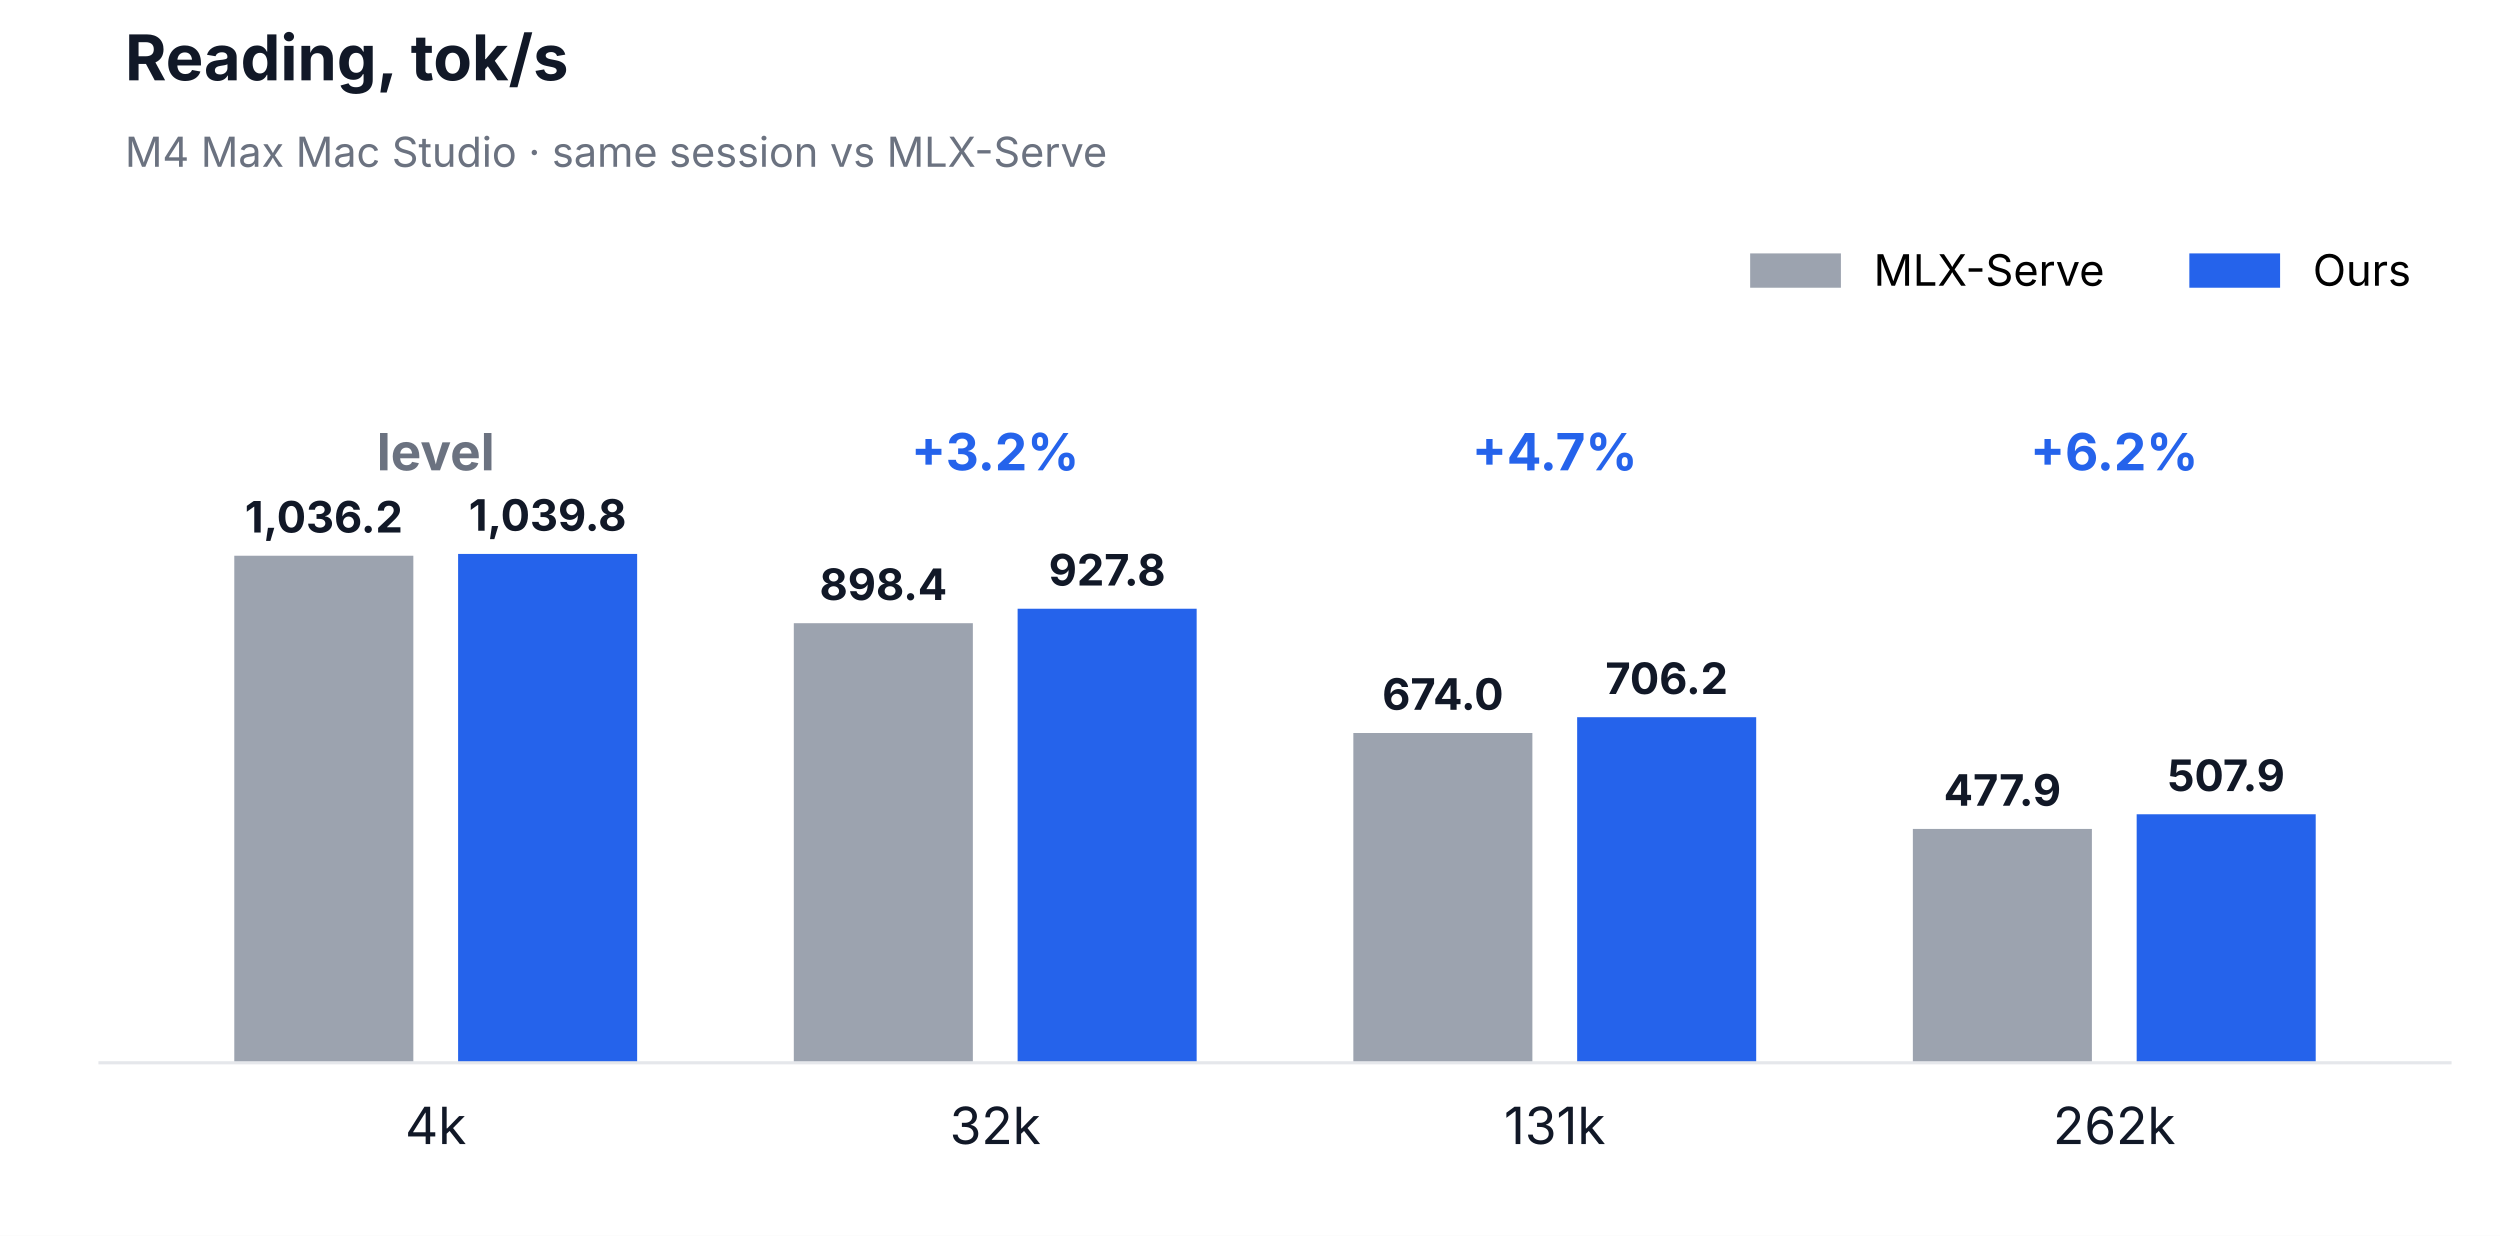
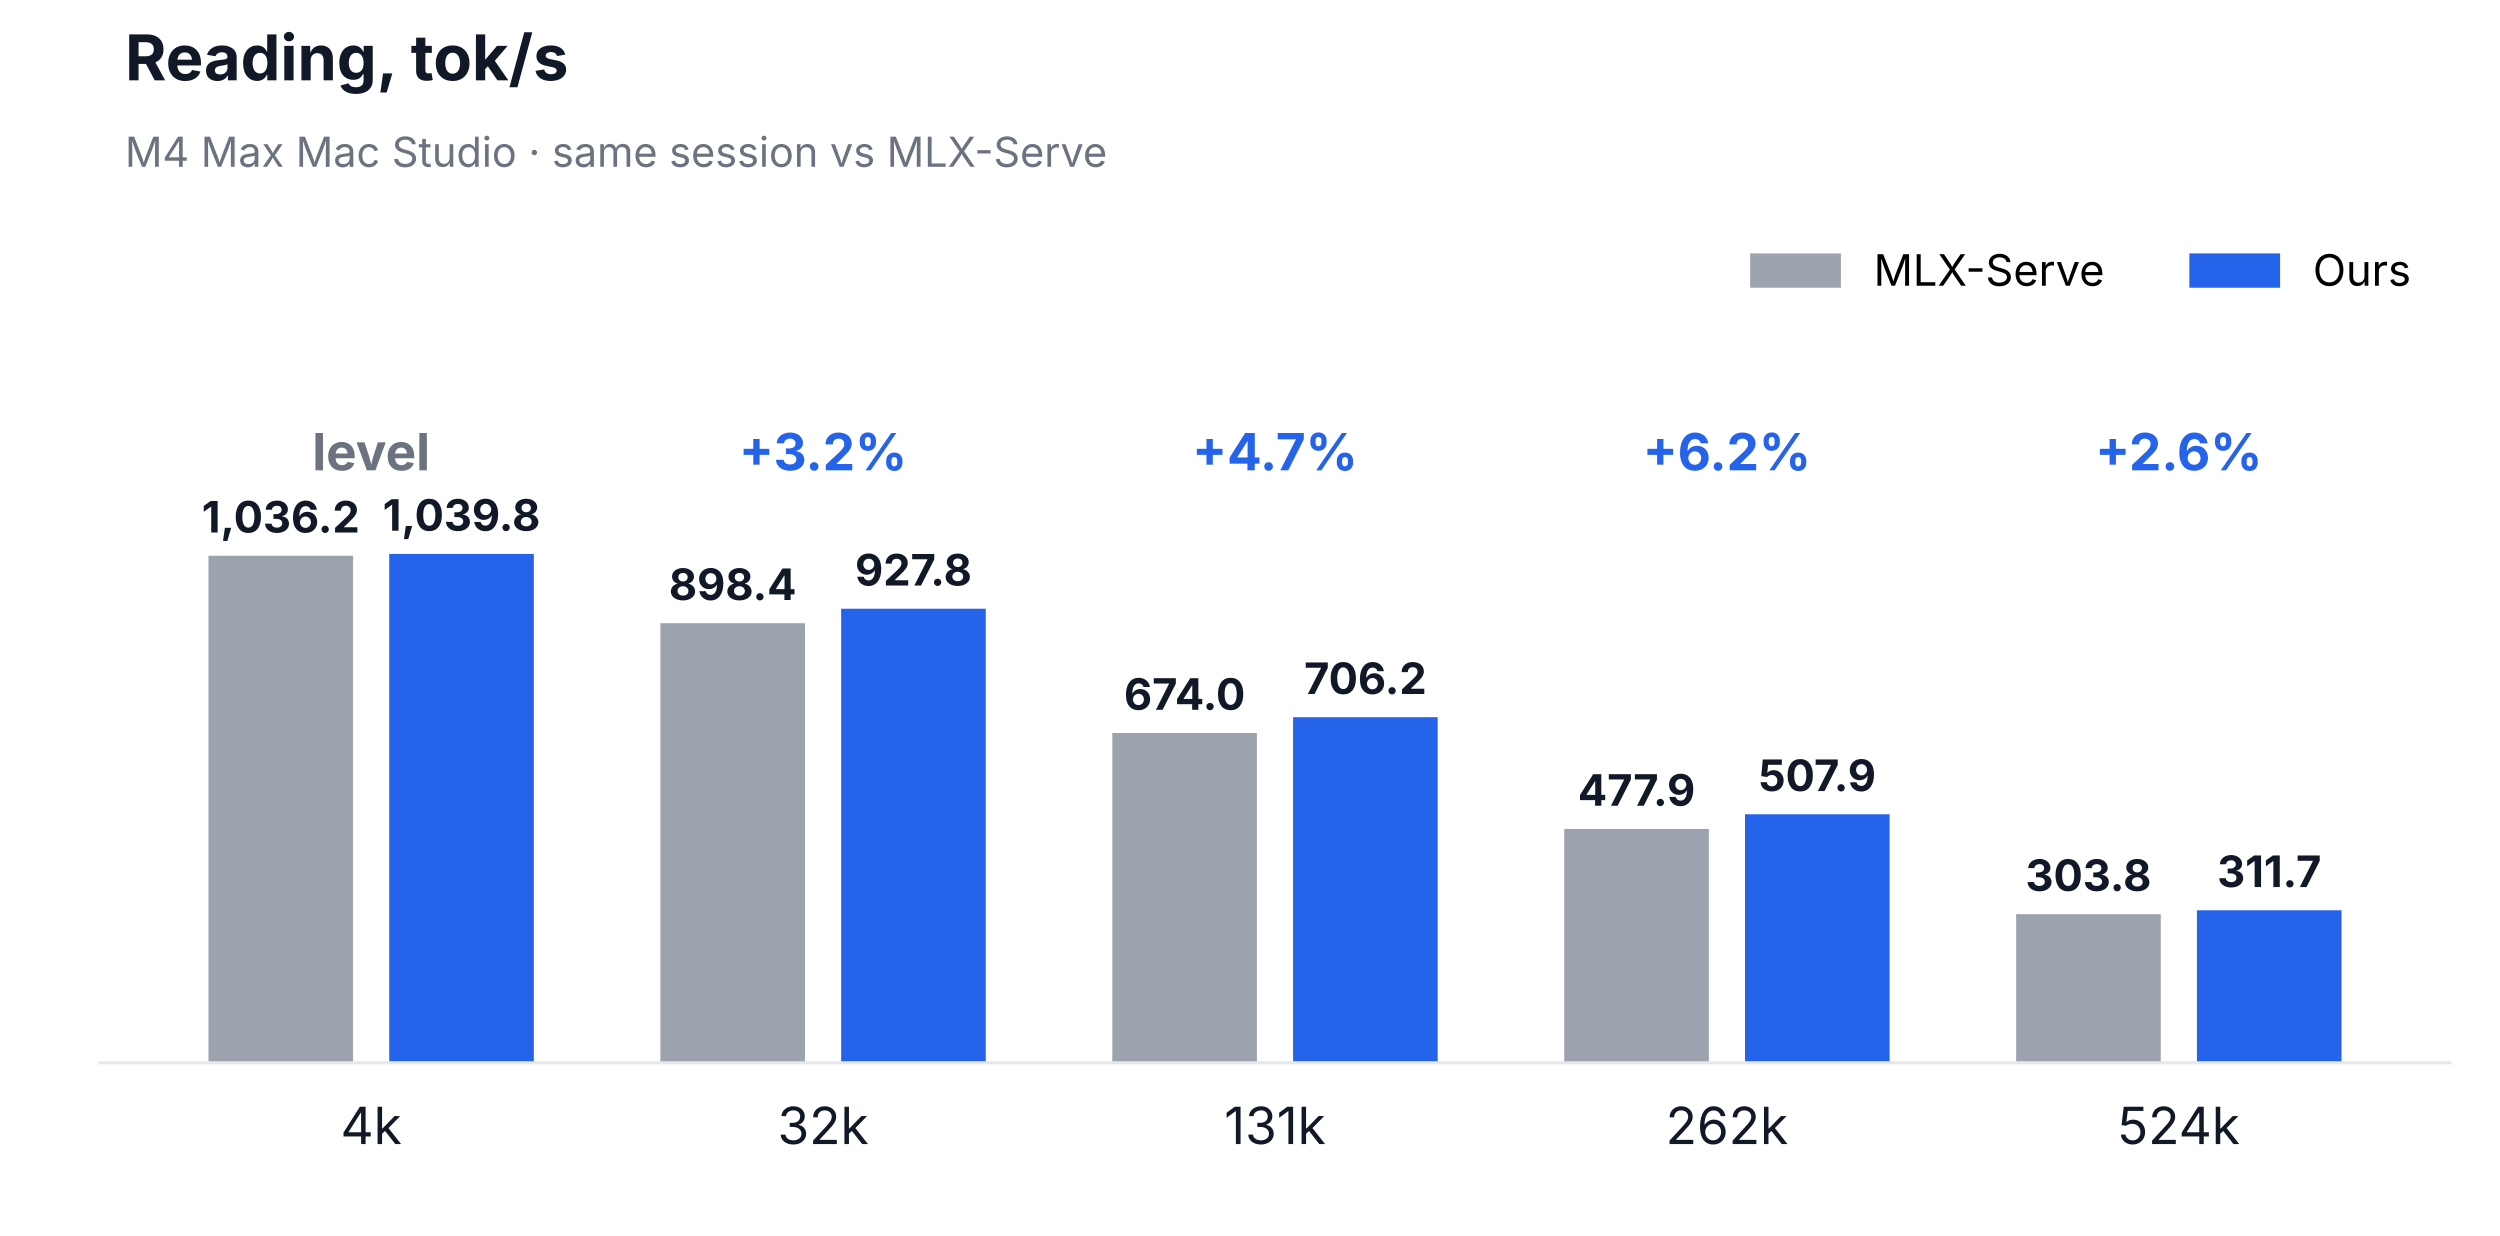
<svg xmlns="http://www.w3.org/2000/svg" width="633.6pt" height="313.2pt" viewBox="0 0 633.6 313.2" version="1.1">
  <defs>
    <style type="text/css">*{stroke-linejoin: round; stroke-linecap: butt}</style>
  </defs>
  <g id="figure_1">
    <g id="patch_1">
      <path d="M 0 313.2  L 633.6 313.2  L 633.6 0  L 0 0  z " style="fill: #ffffff" />
    </g>
    <g id="axes_1">
      <g id="patch_2">
        <path d="M 25.344 269.352  L 620.928 269.352  L 620.928 93.96  L 25.344 93.96  z " style="fill: #ffffff" />
      </g>
      <g id="matplotlib.axis_1">
        <g id="xtick_1">
          <g id="line2d_1" />
          <g id="text_1">
-             <text style="font-size: 13px; font-family: 'Inter', 'Helvetica Neue', 'Helvetica', 'Arial', 'DejaVu Sans', sans-serif; text-anchor: middle; fill: #111827" x="110.427" y="289.946" transform="rotate(-0 110.4274 289.9457)">4k</text>
+             <text style="font-size: 13px; font-family: 'Inter', 'Helvetica Neue', 'Helvetica', 'Arial', 'DejaVu Sans', sans-serif; text-anchor: middle; fill: #111827" x="94.065" y="289.946" transform="rotate(-0 94.06523 289.9457)">4k</text>
          </g>
        </g>
        <g id="xtick_2">
          <g id="line2d_2" />
          <g id="text_2">
-             <text style="font-size: 13px; font-family: 'Inter', 'Helvetica Neue', 'Helvetica', 'Arial', 'DejaVu Sans', sans-serif; text-anchor: middle; fill: #111827" x="252.233" y="289.946" transform="rotate(-0 252.2331 289.9457)">32k</text>
+             <text style="font-size: 13px; font-family: 'Inter', 'Helvetica Neue', 'Helvetica', 'Arial', 'DejaVu Sans', sans-serif; text-anchor: middle; fill: #111827" x="208.601" y="289.946" transform="rotate(-0 208.6006 289.9457)">32k</text>
          </g>
        </g>
        <g id="xtick_3">
          <g id="line2d_3" />
          <g id="text_3">
-             <text style="font-size: 13px; font-family: 'Inter', 'Helvetica Neue', 'Helvetica', 'Arial', 'DejaVu Sans', sans-serif; text-anchor: middle; fill: #111827" x="394.039" y="289.946" transform="rotate(-0 394.0389 289.9457)">131k</text>
+             <text style="font-size: 13px; font-family: 'Inter', 'Helvetica Neue', 'Helvetica', 'Arial', 'DejaVu Sans', sans-serif; text-anchor: middle; fill: #111827" x="323.136" y="289.946" transform="rotate(-0 323.136 289.9457)">131k</text>
          </g>
        </g>
        <g id="xtick_4">
          <g id="line2d_4" />
          <g id="text_4">
-             <text style="font-size: 13px; font-family: 'Inter', 'Helvetica Neue', 'Helvetica', 'Arial', 'DejaVu Sans', sans-serif; text-anchor: middle; fill: #111827" x="535.845" y="289.946" transform="rotate(-0 535.8446 289.9457)">262k</text>
+             <text style="font-size: 13px; font-family: 'Inter', 'Helvetica Neue', 'Helvetica', 'Arial', 'DejaVu Sans', sans-serif; text-anchor: middle; fill: #111827" x="437.671" y="289.946" transform="rotate(-0 437.6714 289.9457)">262k</text>
+           </g>
+         </g>
+         <g id="xtick_5">
+           <g id="line2d_5" />
+           <g id="text_5">
+             <text style="font-size: 13px; font-family: 'Inter', 'Helvetica Neue', 'Helvetica', 'Arial', 'DejaVu Sans', sans-serif; text-anchor: middle; fill: #111827" x="552.207" y="289.946" transform="rotate(-0 552.2068 289.9457)">524k</text>
          </g>
        </g>
      </g>
      <g id="matplotlib.axis_2" />
      <g id="patch_3">
-         <path d="M 59.377 269.352  L 104.755 269.352  L 104.755 140.851  L 59.377 140.851  z " clip-path="url(#pfb151ab00b)" style="fill: #9ca3af" />
+         <path d="M 52.832 269.352  L 89.484 269.352  L 89.484 140.851  L 52.832 140.851  z " clip-path="url(#pfb151ab00b)" style="fill: #9ca3af" />
      </g>
      <g id="patch_4">
-         <path d="M 116.1 269.352  L 161.477 269.352  L 161.477 140.387  L 116.1 140.387  z " clip-path="url(#pfb151ab00b)" style="fill: #2563eb" />
+         <path d="M 98.647 269.352  L 135.298 269.352  L 135.298 140.387  L 98.647 140.387  z " clip-path="url(#pfb151ab00b)" style="fill: #2563eb" />
      </g>
      <g id="patch_5">
-         <path d="M 201.183 269.352  L 246.561 269.352  L 246.561 157.942  L 201.183 157.942  z " clip-path="url(#pfb151ab00b)" style="fill: #9ca3af" />
+         <path d="M 167.368 269.352  L 204.019 269.352  L 204.019 157.942  L 167.368 157.942  z " clip-path="url(#pfb151ab00b)" style="fill: #9ca3af" />
      </g>
      <g id="patch_6">
-         <path d="M 257.905 269.352  L 303.283 269.352  L 303.283 154.281  L 257.905 154.281  z " clip-path="url(#pfb151ab00b)" style="fill: #2563eb" />
+         <path d="M 213.182 269.352  L 249.833 269.352  L 249.833 154.281  L 213.182 154.281  z " clip-path="url(#pfb151ab00b)" style="fill: #2563eb" />
      </g>
      <g id="patch_7">
-         <path d="M 342.989 269.352  L 388.367 269.352  L 388.367 185.769  L 342.989 185.769  z " clip-path="url(#pfb151ab00b)" style="fill: #9ca3af" />
+         <path d="M 281.903 269.352  L 318.555 269.352  L 318.555 185.769  L 281.903 185.769  z " clip-path="url(#pfb151ab00b)" style="fill: #9ca3af" />
      </g>
      <g id="patch_8">
-         <path d="M 399.711 269.352  L 445.089 269.352  L 445.089 181.769  L 399.711 181.769  z " clip-path="url(#pfb151ab00b)" style="fill: #2563eb" />
+         <path d="M 327.717 269.352  L 364.369 269.352  L 364.369 181.769  L 327.717 181.769  z " clip-path="url(#pfb151ab00b)" style="fill: #2563eb" />
      </g>
      <g id="patch_9">
-         <path d="M 484.795 269.352  L 530.172 269.352  L 530.172 210.083  L 484.795 210.083  z " clip-path="url(#pfb151ab00b)" style="fill: #9ca3af" />
+         <path d="M 396.439 269.352  L 433.09 269.352  L 433.09 210.083  L 396.439 210.083  z " clip-path="url(#pfb151ab00b)" style="fill: #9ca3af" />
      </g>
      <g id="patch_10">
-         <path d="M 541.517 269.352  L 586.895 269.352  L 586.895 206.363  L 541.517 206.363  z " clip-path="url(#pfb151ab00b)" style="fill: #2563eb" />
+         <path d="M 442.253 269.352  L 478.904 269.352  L 478.904 206.363  L 442.253 206.363  z " clip-path="url(#pfb151ab00b)" style="fill: #2563eb" />
      </g>
      <g id="patch_11">
+         <path d="M 510.974 269.352  L 547.625 269.352  L 547.625 231.675  L 510.974 231.675  z " clip-path="url(#pfb151ab00b)" style="fill: #9ca3af" />
+       </g>
+       <g id="patch_12">
+         <path d="M 556.788 269.352  L 593.44 269.352  L 593.44 230.695  L 556.788 230.695  z " clip-path="url(#pfb151ab00b)" style="fill: #2563eb" />
+       </g>
+       <g id="patch_13">
        <path d="M 25.344 269.352  L 620.928 269.352  " style="fill: none; stroke: #e5e7eb; stroke-width: 0.8; stroke-linejoin: miter; stroke-linecap: square" />
      </g>
-       <g id="text_5">
-         <text style="font-weight: 700; font-size: 13px; font-family: 'Inter', 'Helvetica Neue', 'Helvetica', 'Arial', 'DejaVu Sans', sans-serif; text-anchor: middle; fill: #6b7280" x="110.427" y="119.196" transform="rotate(-0 110.4274 119.1965)">level</text>
-       </g>
      <g id="text_6">
-         <text style="font-weight: 700; font-size: 13px; font-family: 'Inter', 'Helvetica Neue', 'Helvetica', 'Arial', 'DejaVu Sans', sans-serif; text-anchor: middle; fill: #2563eb" x="252.233" y="119.196" transform="rotate(-0 252.2331 119.1965)">+3.2%</text>
+         <text style="font-weight: 700; font-size: 13px; font-family: 'Inter', 'Helvetica Neue', 'Helvetica', 'Arial', 'DejaVu Sans', sans-serif; text-anchor: middle; fill: #6b7280" x="94.065" y="119.196" transform="rotate(-0 94.06523 119.1965)">level</text>
      </g>
      <g id="text_7">
-         <text style="font-weight: 700; font-size: 13px; font-family: 'Inter', 'Helvetica Neue', 'Helvetica', 'Arial', 'DejaVu Sans', sans-serif; text-anchor: middle; fill: #2563eb" x="394.039" y="119.196" transform="rotate(-0 394.0389 119.1965)">+4.7%</text>
+         <text style="font-weight: 700; font-size: 13px; font-family: 'Inter', 'Helvetica Neue', 'Helvetica', 'Arial', 'DejaVu Sans', sans-serif; text-anchor: middle; fill: #2563eb" x="208.601" y="119.196" transform="rotate(-0 208.6006 119.1965)">+3.2%</text>
      </g>
      <g id="text_8">
-         <text style="font-weight: 700; font-size: 13px; font-family: 'Inter', 'Helvetica Neue', 'Helvetica', 'Arial', 'DejaVu Sans', sans-serif; text-anchor: middle; fill: #2563eb" x="535.845" y="119.196" transform="rotate(-0 535.8446 119.1965)">+6.2%</text>
+         <text style="font-weight: 700; font-size: 13px; font-family: 'Inter', 'Helvetica Neue', 'Helvetica', 'Arial', 'DejaVu Sans', sans-serif; text-anchor: middle; fill: #2563eb" x="323.136" y="119.196" transform="rotate(-0 323.136 119.1965)">+4.7%</text>
      </g>
      <g id="text_9">
-         <text style="font-weight: 700; font-size: 11px; font-family: 'Inter', 'Helvetica Neue', 'Helvetica', 'Arial', 'DejaVu Sans', sans-serif; text-anchor: middle; fill: #111827" x="82.066" y="134.974" transform="rotate(-0 82.06629 134.9739)">1,036.2</text>
+         <text style="font-weight: 700; font-size: 13px; font-family: 'Inter', 'Helvetica Neue', 'Helvetica', 'Arial', 'DejaVu Sans', sans-serif; text-anchor: middle; fill: #2563eb" x="437.671" y="119.196" transform="rotate(-0 437.6714 119.1965)">+6.2%</text>
      </g>
      <g id="text_10">
-         <text style="font-weight: 700; font-size: 11px; font-family: 'Inter', 'Helvetica Neue', 'Helvetica', 'Arial', 'DejaVu Sans', sans-serif; text-anchor: middle; fill: #111827" x="138.789" y="134.51" transform="rotate(-0 138.7886 134.5099)">1,039.8</text>
+         <text style="font-weight: 700; font-size: 13px; font-family: 'Inter', 'Helvetica Neue', 'Helvetica', 'Arial', 'DejaVu Sans', sans-serif; text-anchor: middle; fill: #2563eb" x="552.207" y="119.196" transform="rotate(-0 552.2068 119.1965)">+2.6%</text>
      </g>
      <g id="text_11">
-         <text style="font-weight: 700; font-size: 11px; font-family: 'Inter', 'Helvetica Neue', 'Helvetica', 'Arial', 'DejaVu Sans', sans-serif; text-anchor: middle; fill: #111827" x="223.872" y="152.065" transform="rotate(-0 223.872 152.0648)">898.4</text>
+         <text style="font-weight: 700; font-size: 11px; font-family: 'Inter', 'Helvetica Neue', 'Helvetica', 'Arial', 'DejaVu Sans', sans-serif; text-anchor: middle; fill: #111827" x="71.158" y="134.974" transform="rotate(-0 71.15815 134.9739)">1,036.2</text>
      </g>
      <g id="text_12">
-         <text style="font-weight: 700; font-size: 11px; font-family: 'Inter', 'Helvetica Neue', 'Helvetica', 'Arial', 'DejaVu Sans', sans-serif; text-anchor: middle; fill: #111827" x="280.594" y="148.403" transform="rotate(-0 280.5943 148.4031)">927.8</text>
+         <text style="font-weight: 700; font-size: 11px; font-family: 'Inter', 'Helvetica Neue', 'Helvetica', 'Arial', 'DejaVu Sans', sans-serif; text-anchor: middle; fill: #111827" x="116.972" y="134.51" transform="rotate(-0 116.9723 134.5099)">1,039.8</text>
      </g>
      <g id="text_13">
-         <text style="font-weight: 700; font-size: 11px; font-family: 'Inter', 'Helvetica Neue', 'Helvetica', 'Arial', 'DejaVu Sans', sans-serif; text-anchor: middle; fill: #111827" x="365.678" y="179.892" transform="rotate(-0 365.6777 179.8917)">674.0</text>
+         <text style="font-weight: 700; font-size: 11px; font-family: 'Inter', 'Helvetica Neue', 'Helvetica', 'Arial', 'DejaVu Sans', sans-serif; text-anchor: middle; fill: #111827" x="185.694" y="152.065" transform="rotate(-0 185.6935 152.0648)">898.4</text>
      </g>
      <g id="text_14">
-         <text style="font-weight: 700; font-size: 11px; font-family: 'Inter', 'Helvetica Neue', 'Helvetica', 'Arial', 'DejaVu Sans', sans-serif; text-anchor: middle; fill: #111827" x="422.4" y="175.892" transform="rotate(-0 422.4 175.892)">706.2</text>
+         <text style="font-weight: 700; font-size: 11px; font-family: 'Inter', 'Helvetica Neue', 'Helvetica', 'Arial', 'DejaVu Sans', sans-serif; text-anchor: middle; fill: #111827" x="231.508" y="148.403" transform="rotate(-0 231.5077 148.4031)">927.8</text>
      </g>
      <g id="text_15">
-         <text style="font-weight: 700; font-size: 11px; font-family: 'Inter', 'Helvetica Neue', 'Helvetica', 'Arial', 'DejaVu Sans', sans-serif; text-anchor: middle; fill: #111827" x="507.483" y="204.206" transform="rotate(-0 507.4834 204.2057)">477.9</text>
+         <text style="font-weight: 700; font-size: 11px; font-family: 'Inter', 'Helvetica Neue', 'Helvetica', 'Arial', 'DejaVu Sans', sans-serif; text-anchor: middle; fill: #111827" x="300.229" y="179.892" transform="rotate(-0 300.2289 179.8917)">674.0</text>
      </g>
      <g id="text_16">
-         <text style="font-weight: 700; font-size: 11px; font-family: 'Inter', 'Helvetica Neue', 'Helvetica', 'Arial', 'DejaVu Sans', sans-serif; text-anchor: middle; fill: #111827" x="564.206" y="200.485" transform="rotate(-0 564.2057 200.4851)">507.9</text>
+         <text style="font-weight: 700; font-size: 11px; font-family: 'Inter', 'Helvetica Neue', 'Helvetica', 'Arial', 'DejaVu Sans', sans-serif; text-anchor: middle; fill: #111827" x="346.043" y="175.892" transform="rotate(-0 346.0431 175.892)">706.2</text>
+       </g>
+       <g id="text_17">
+         <text style="font-weight: 700; font-size: 11px; font-family: 'Inter', 'Helvetica Neue', 'Helvetica', 'Arial', 'DejaVu Sans', sans-serif; text-anchor: middle; fill: #111827" x="414.764" y="204.206" transform="rotate(-0 414.7643 204.2057)">477.9</text>
+       </g>
+       <g id="text_18">
+         <text style="font-weight: 700; font-size: 11px; font-family: 'Inter', 'Helvetica Neue', 'Helvetica', 'Arial', 'DejaVu Sans', sans-serif; text-anchor: middle; fill: #111827" x="460.578" y="200.485" transform="rotate(-0 460.5785 200.4851)">507.9</text>
+       </g>
+       <g id="text_19">
+         <text style="font-weight: 700; font-size: 11px; font-family: 'Inter', 'Helvetica Neue', 'Helvetica', 'Arial', 'DejaVu Sans', sans-serif; text-anchor: middle; fill: #111827" x="529.3" y="225.797" transform="rotate(-0 529.2997 225.7975)">303.8</text>
+       </g>
+       <g id="text_20">
+         <text style="font-weight: 700; font-size: 11px; font-family: 'Inter', 'Helvetica Neue', 'Helvetica', 'Arial', 'DejaVu Sans', sans-serif; text-anchor: middle; fill: #111827" x="575.114" y="224.818" transform="rotate(-0 575.1138 224.8177)">311.7</text>
      </g>
      <g id="legend_1">
-         <g id="patch_12">
+         <g id="patch_14">
          <path d="M 444.06 72.422  L 466.06 72.422  L 466.06 64.722  L 444.06 64.722  z " style="fill: #9ca3af; stroke: #9ca3af; stroke-linejoin: miter" />
        </g>
-         <g id="text_17">
+         <g id="text_21">
          <text style="font-size: 11px; font-family: 'Inter', 'Helvetica Neue', 'Helvetica', 'Arial', 'DejaVu Sans', sans-serif; text-anchor: start" x="474.86" y="72.422" transform="rotate(-0 474.86 72.42217)">MLX-Serve</text>
        </g>
-         <g id="patch_13">
+         <g id="patch_15">
          <path d="M 555.366 72.422  L 577.366 72.422  L 577.366 64.722  L 555.366 64.722  z " style="fill: #2563eb; stroke: #2563eb; stroke-linejoin: miter" />
        </g>
-         <g id="text_18">
+         <g id="text_22">
          <text style="font-size: 11px; font-family: 'Inter', 'Helvetica Neue', 'Helvetica', 'Arial', 'DejaVu Sans', sans-serif; text-anchor: start" x="586.166" y="72.422" transform="rotate(-0 586.1663 72.42217)">Ours</text>
        </g>
      </g>
    </g>
-     <g id="text_19">
+     <g id="text_23">
      <text style="font-weight: 700; font-size: 16px; font-family: 'Inter', 'Helvetica Neue', 'Helvetica', 'Arial', 'DejaVu Sans', sans-serif; text-anchor: start; fill: #111827" x="31.68" y="20.358" transform="rotate(-0 31.68 20.358)">Reading, tok/s</text>
    </g>
-     <g id="text_20">
+     <g id="text_24">
      <text style="font-size: 10.5px; font-family: 'Inter', 'Helvetica Neue', 'Helvetica', 'Arial', 'DejaVu Sans', sans-serif; text-anchor: start; fill: #6b7280" x="31.68" y="42.282" transform="rotate(-0 31.68 42.282)">M4 Max Mac Studio · same session vs MLX-Serve</text>
    </g>
  </g>
  <defs>
    <clipPath id="pfb151ab00b">
      <rect x="25.344" y="93.96" width="595.584" height="175.392" />
    </clipPath>
  </defs>
</svg>
